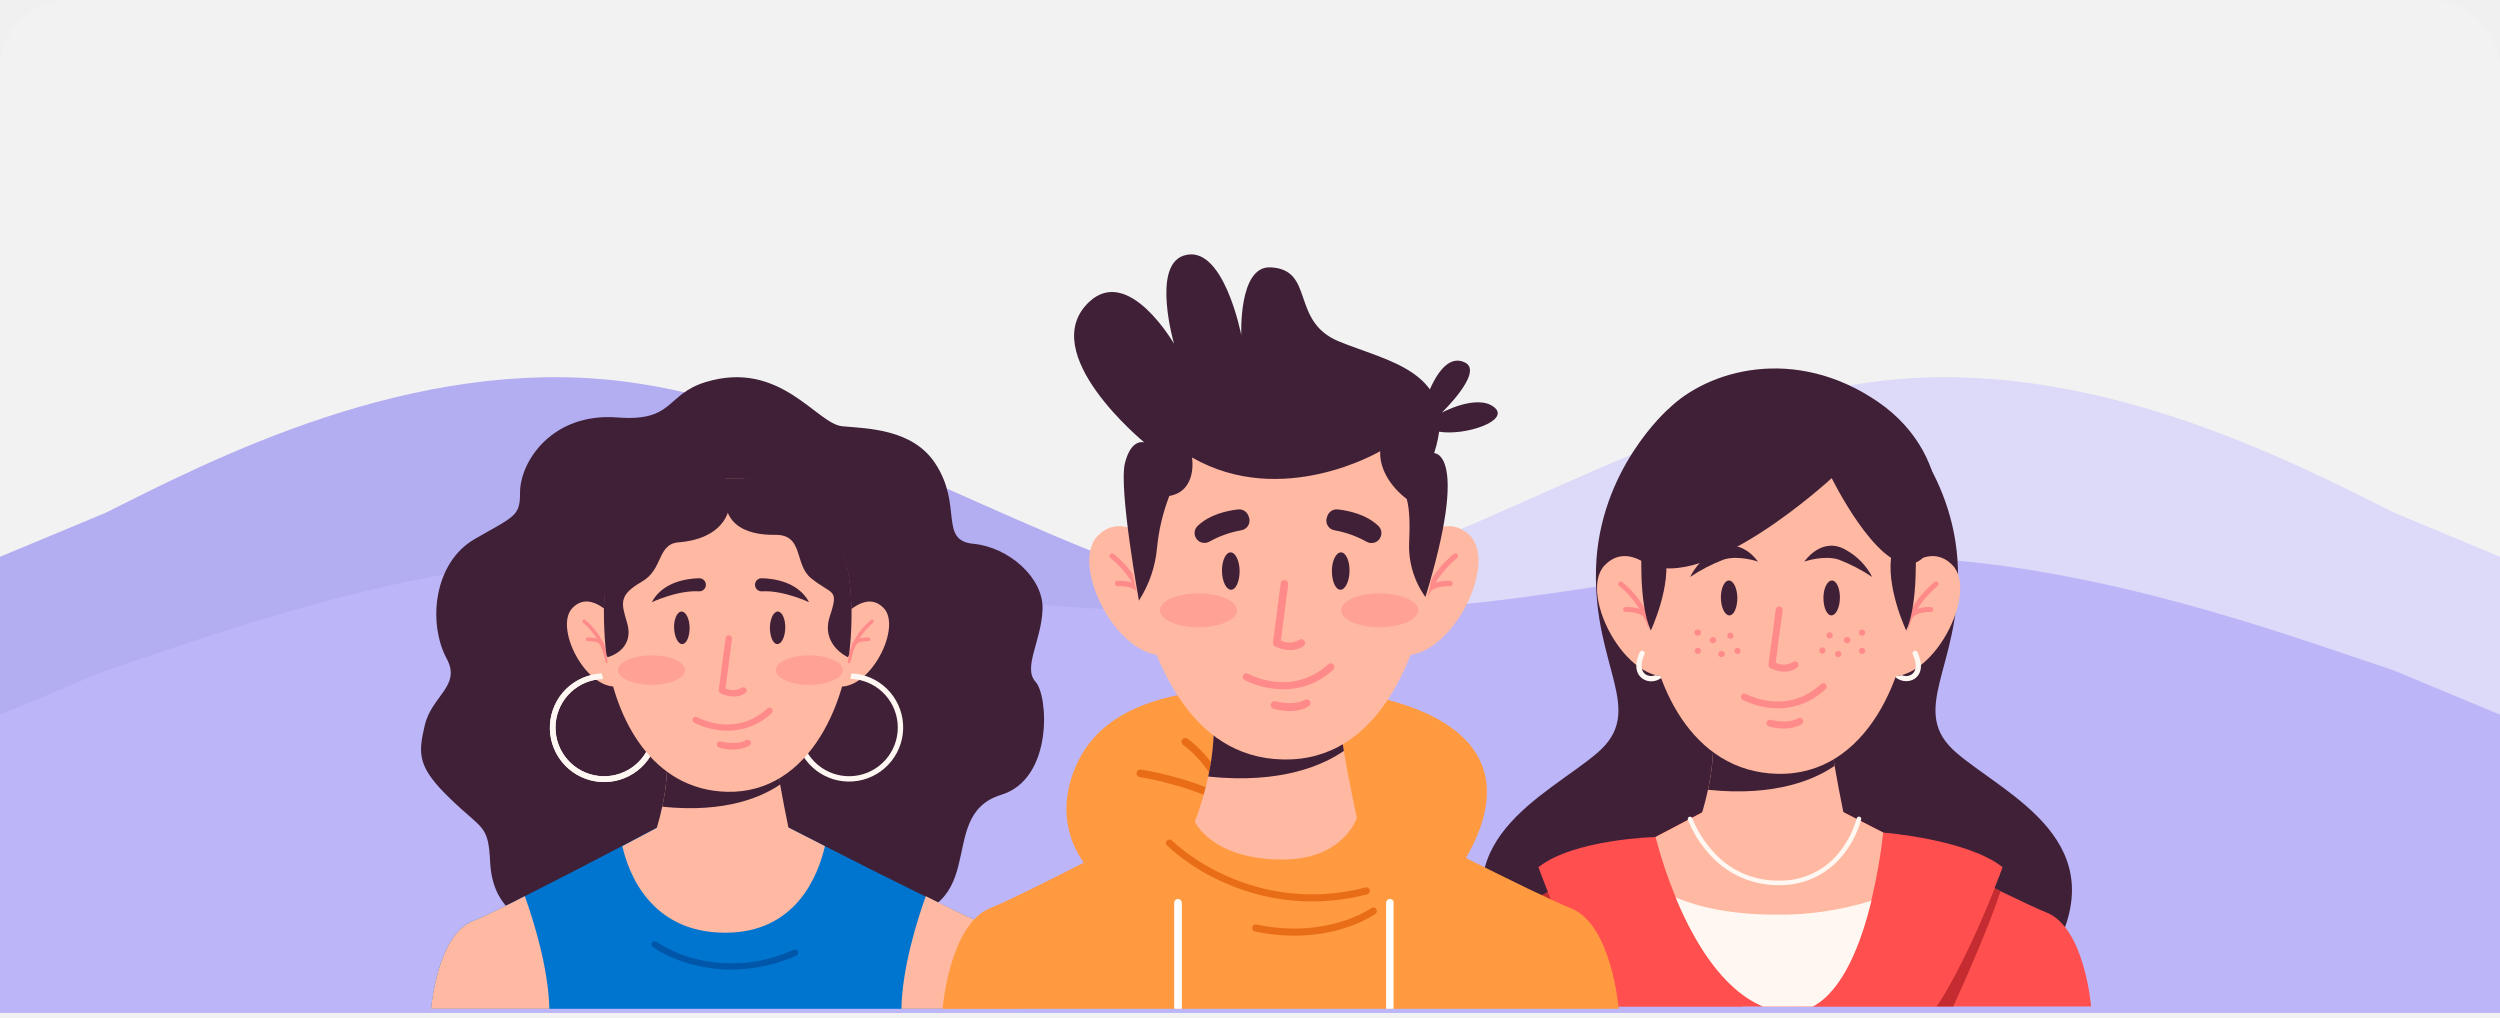
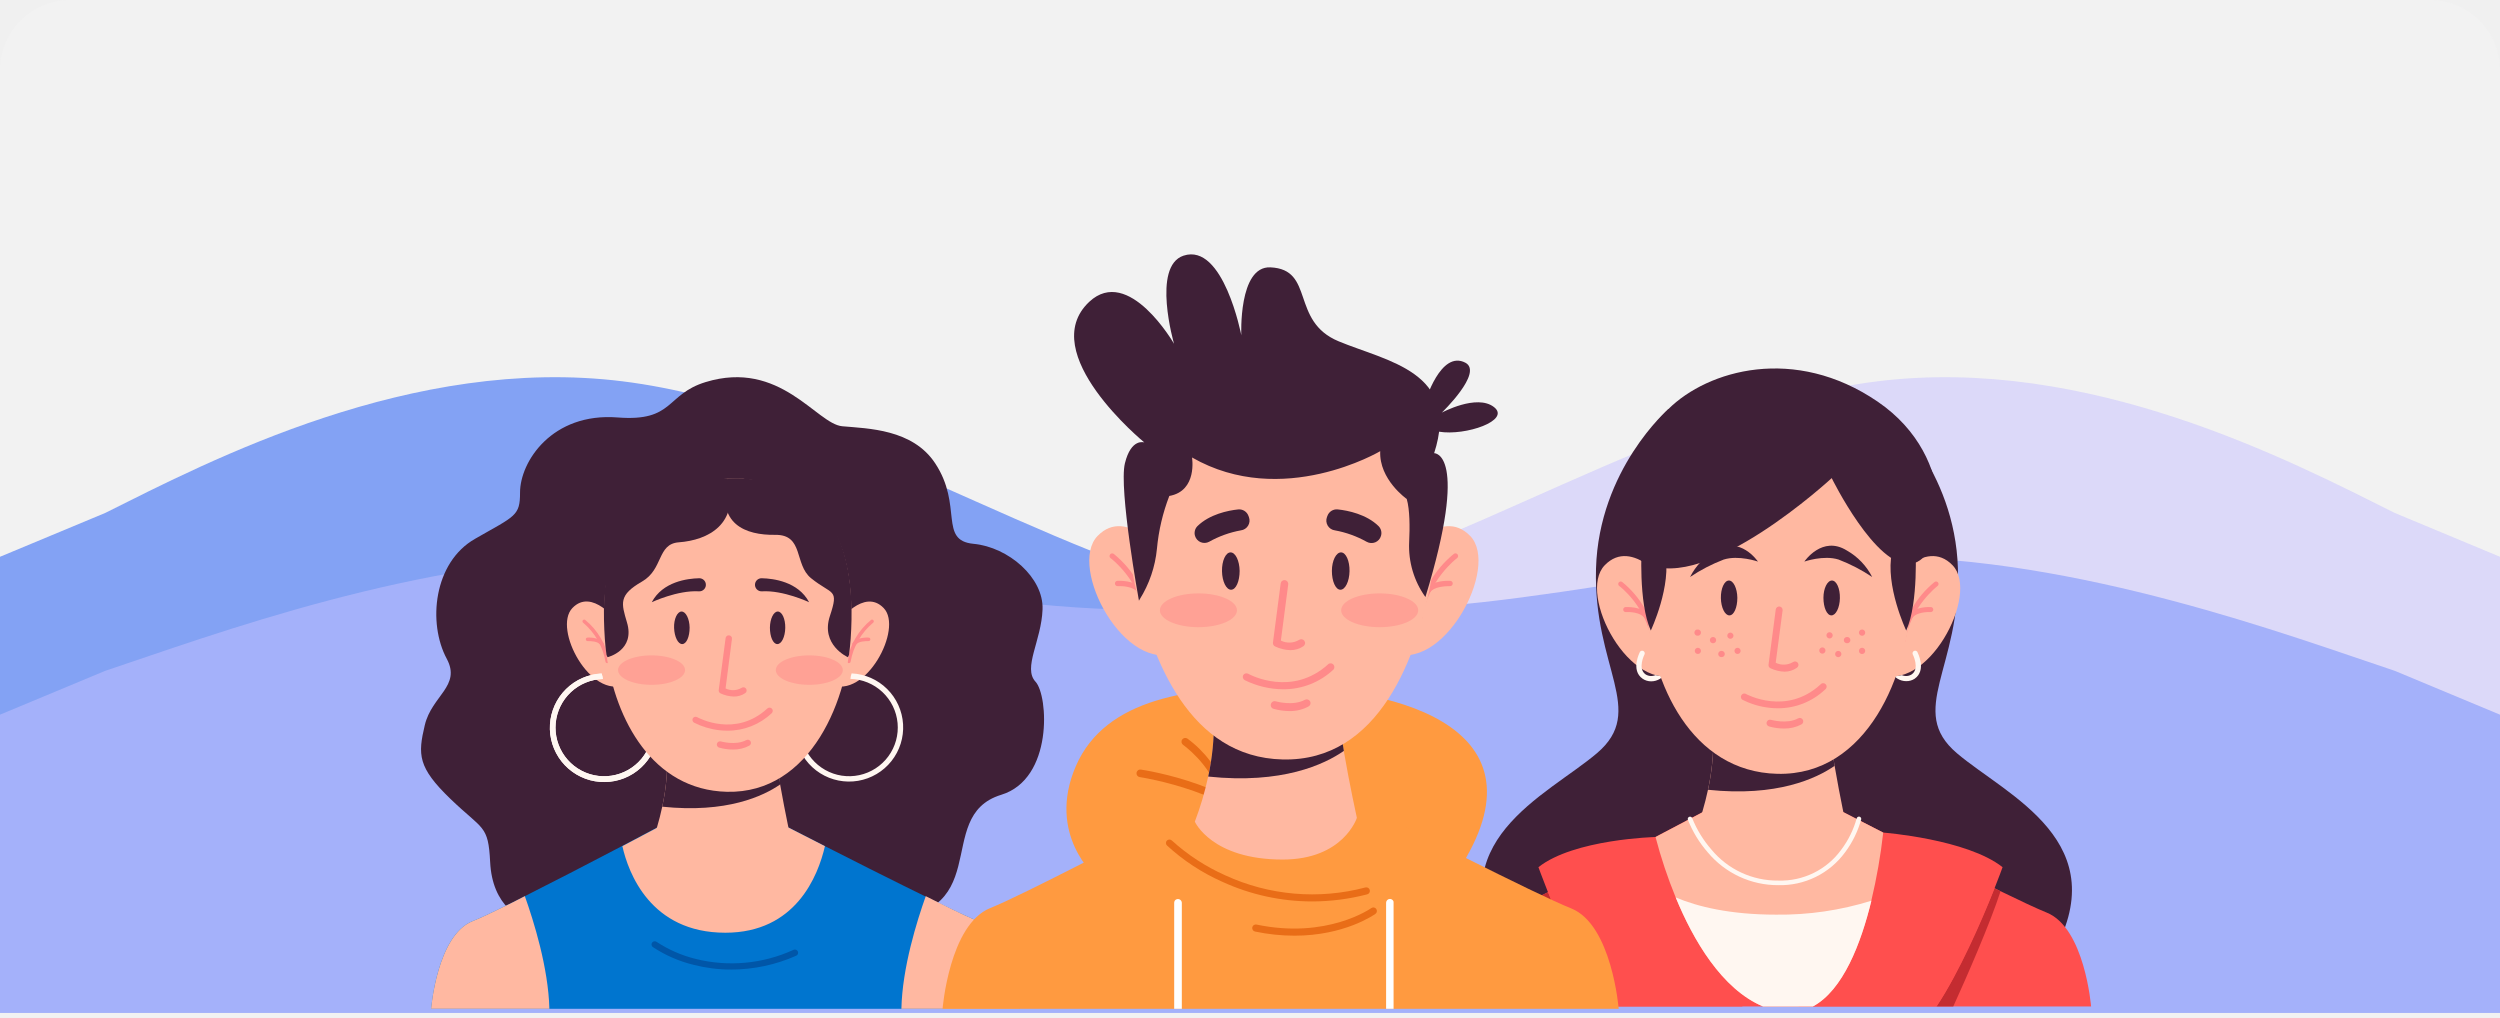
<svg xmlns="http://www.w3.org/2000/svg" width="285" height="116" fill="none" viewBox="0 0 285 116">
  <path fill="#F2F2F2" d="M0 8c0-4.418 3.582-8 8-8h269c4.418 0 8 3.582 8 8v108H0V8z" />
-   <path fill="#7367F0" fill-rule="evenodd" d="M285 81.474l-12-5c-12-4-36-13-59-13-24 0-48 9-72 5-23-5-47-22-71-25s-47 9-59 15l-12 5v52h285v-34z" clip-rule="evenodd" opacity=".5" />
+   <path fill="#1452F5" fill-rule="evenodd" d="M285 81.474l-12-5c-12-4-36-13-59-13-24 0-48 9-72 5-23-5-47-22-71-25s-47 9-59 15l-12 5v52h285v-34z" clip-rule="evenodd" opacity=".5" />
  <path fill="#C6C0FF" fill-rule="evenodd" d="M0 81.474l12-5c12-4 36-13 59-13 24 0 48 9 72 5 23-5 47-22 71-25s47 9 59 15l12 5v52H0v-34z" clip-rule="evenodd" opacity=".5" />
  <g clip-path="url(#clip0)">
    <path fill="#3F2037" d="M190.193 46.635s-7.922 6.863-8.248 18.182c-.325 11.32 5.825 16.18.116 21.04-5.71 4.86-18.408 10.145-10.711 23.252h31.373v-60.13l-12.53-2.344z" />
    <path fill="#3F2037" d="M214.95 46.635s7.922 6.863 8.252 18.182c.33 11.32-5.83 16.18-.126 21.04 5.704 4.86 18.418 10.145 10.717 23.252h-31.374v-60.13l12.531-2.344z" />
    <path fill="#FF4F4E" d="M238.385 114.74h-71.932s.723-8.976 5.064-10.711c.897-.362 2.391-1.049 4.195-1.945l.765-.378c3.759-1.861 8.593-4.367 12.242-6.291 3.115-1.63 5.369-2.826 5.369-2.826l.551.12c5.112 1.148 10.419 1.107 15.513-.12l4.535 2.328c1.573.807 3.466 1.761 5.416 2.742 5.243 2.621 11.037 5.499 13.207 6.37 4.352 1.735 5.075 10.711 5.075 10.711z" />
    <path fill="#C42C31" d="M182.779 114.74h-1.919c-1.489-3.277-3.974-8.913-5.143-12.656l.765-.378c.865 2.202 3.691 9.191 6.297 13.034zM220.753 114.74h1.919c1.489-3.277 4.195-9.437 5.39-13.139l-.697-.335c-.86 2.202-4.006 9.631-6.612 13.474z" />
    <path fill="#FF4F4E" d="M198.644 114.74h-15.729c-2.647-3.937-5.101-9.647-6.448-13.039-.682-1.72-1.086-2.842-1.086-2.842 4.053-3.208 13.328-3.44 13.328-3.44 3.324 4.426 7.581 13.837 9.935 19.321zM205.035 114.74h15.729c2.621-3.937 5.096-9.647 6.443-13.039.687-1.72 1.086-2.842 1.086-2.842-4.053-3.208-13.579-3.942-13.579-3.942-3.314 4.425-7.325 14.339-9.679 19.823z" />
    <path fill="#FFB8A1" d="M214.687 94.917c-.293 2.613-.747 5.206-1.358 7.764-1.184 4.871-3.229 10.214-6.674 12.059h-5.662c-4.719-1.966-7.98-7.618-9.962-12.431-.921-2.242-1.69-4.543-2.301-6.89 3.114-1.63 5.369-2.825 5.369-2.825l.55.12c5.112 1.148 10.42 1.107 15.514-.12l4.524 2.323z" />
    <path fill="#FFF7F1" d="M213.34 102.681c-1.185 4.871-3.23 10.214-6.674 12.059h-5.673c-4.719-1.966-7.98-7.618-9.962-12.431 2.486 1.049 6.192 1.961 11.435 1.961 3.686.047 7.356-.49 10.874-1.589z" />
    <path fill="#FFB8A1" d="M210.53 94.429s-1.411 4.436-7.896 4.436c-7.56 0-9.338-4.032-9.338-4.032.591-1.56 1.062-3.162 1.411-4.792.432-1.968.636-3.979.608-5.993l13.28-.524c.126 1.127.325 2.454.551 3.785.603 3.529 1.384 7.12 1.384 7.12z" />
    <path fill="#FFF7F1" d="M202.723 100.909c-1.532.007-3.047-.325-4.436-.971-1.389-.647-2.619-1.591-3.601-2.767-.964-1.104-1.732-2.364-2.27-3.728-.022-.064-.017-.135.013-.196.03-.062.082-.11.146-.132.065-.023.135-.02.197.007.063.028.111.08.136.143.523 1.307 1.262 2.515 2.187 3.576.926 1.123 2.092 2.024 3.412 2.637 1.32.613 2.761.923 4.216.907 1.394.045 2.778-.253 4.03-.867 1.252-.615 2.335-1.526 3.153-2.656.804-1.07 1.399-2.281 1.756-3.57.019-.068.062-.125.122-.161.059-.036.13-.048.198-.034.067.018.124.06.16.119.036.058.048.129.034.196-.373 1.353-.995 2.624-1.835 3.749-.873 1.193-2.021 2.158-3.348 2.81-1.327.653-2.792.975-4.27.938z" />
    <path fill="#3F2037" d="M209.146 87.304c-2.061 1.431-6.559 3.56-14.434 2.731.43-1.966.632-3.975.603-5.987l13.28-.524c.126 1.122.325 2.448.551 3.78z" />
    <path fill="#FFB8A1" d="M190.245 66.725s-4.11-5.594-7.309-2.285c-3.198 3.308 2.968 14.847 8.562 12.33l-1.253-10.044z" />
    <path fill="#FF8A8A" d="M188.536 73.337c-.068 0-.134-.026-.185-.071-.051-.046-.084-.108-.093-.176-.524-3.885-3.633-6.291-3.67-6.291-.03-.023-.055-.051-.073-.083-.019-.033-.031-.068-.036-.105-.005-.037-.002-.075.007-.111.01-.036.027-.07.049-.1.023-.03.052-.054.084-.073.032-.018.068-.03.105-.035.037-.005.074-.003.11.007.037.01.07.026.1.049 2.06 1.678 3.439 4.049 3.88 6.669.005.037.003.074-.007.11-.009.036-.025.07-.048.1-.022.03-.05.055-.082.073-.032.02-.068.032-.104.037h-.037z" />
    <path fill="#FF8A8A" d="M187.676 70.542c-.046 0-.092-.01-.133-.031-.041-.021-.076-.052-.103-.09-.414-.613-1.646-.676-2.097-.644-.037.002-.075-.003-.11-.016-.035-.012-.067-.03-.095-.056-.028-.025-.05-.055-.066-.088-.017-.034-.026-.07-.028-.108-.004-.074.021-.148.07-.205.048-.056.118-.092.192-.099.079 0 1.919-.104 2.622.897.02.03.035.066.042.102.007.037.007.074 0 .11-.007.037-.022.072-.043.103-.02.031-.047.058-.078.078-.051.034-.112.05-.173.047z" />
    <path fill="#FFF7F1" d="M188.96 77.028c-.082-.014-.162-.035-.241-.063-.179.08-.375.114-.571.099-.196-.015-.385-.077-.551-.183-.949-.666-.126-2.275-.115-2.296.026-.069.027-.144.001-.212-.026-.069-.075-.125-.14-.16-.065-.034-.139-.043-.21-.026-.071.017-.134.06-.175.12-.042.084-1.086 2.097.299 3.067.288.198.63.302.98.299.354 0 .702-.1 1.001-.289.118-.073.226-.16.32-.262-.21-.031-.398-.068-.598-.094z" />
    <path fill="#FFB8A1" d="M215.285 66.725s4.121-5.594 7.309-2.285c3.187 3.308-2.968 14.847-8.562 12.33l1.253-10.044z" />
    <path fill="#FF8A8A" d="M216.942 73.337h-.042c-.037-.005-.072-.018-.104-.037s-.061-.043-.083-.073c-.022-.03-.039-.064-.048-.1-.009-.036-.011-.073-.006-.11.438-2.621 1.818-4.992 3.88-6.669.029-.023.063-.04.099-.05.036-.01.074-.012.111-.007.037.005.072.017.105.036.032.019.06.044.083.073.045.06.064.136.055.21-.01.075-.049.142-.107.189-.032.026-3.146 2.417-3.67 6.291-.009.067-.041.129-.091.174-.05.045-.115.07-.182.073z" />
    <path fill="#FF8A8A" d="M217.802 70.542c-.056 0-.111-.016-.158-.047-.031-.02-.057-.047-.078-.078-.021-.03-.035-.066-.043-.102-.007-.037-.007-.074 0-.11.008-.037.022-.072.043-.103.676-1.001 2.516-.902 2.59-.897.069.013.131.05.175.106.043.055.065.124.062.194-.004.07-.034.137-.083.187-.05.05-.116.08-.186.085-.44-.031-1.677.037-2.097.645-.026.036-.06.065-.099.086-.039.02-.082.033-.126.034z" />
    <path fill="#FFF7F1" d="M216.57 77.028c.082-.014.162-.035.241-.063.179.08.376.114.571.099.196-.015.385-.077.551-.183.949-.666.126-2.275.115-2.296-.026-.069-.026-.144-.001-.212.026-.069.076-.125.14-.16.065-.034.139-.043.21-.026.071.017.134.06.175.12.042.084 1.086 2.097-.298 3.067-.287.187-.623.284-.965.278-.355 0-.702-.1-1.002-.289-.117-.073-.225-.16-.319-.262.194-.01.382-.047.582-.073z" />
    <path fill="#FFB8A1" d="M204.616 49.948c-12.148-.351-17.826 6.145-16.909 19.567.577 8.33 5.06 18.47 14.922 18.701 10.286.241 14.968-11.43 15.204-20.049.236-9.065-1.914-15.126-9.437-17.584-1.247-.286-2.509-.497-3.78-.635z" />
    <path fill="#FF8A8A" d="M193.91 72.115c.001.047-.008.093-.025.136-.018.043-.044.083-.076.116-.033.033-.072.06-.115.078-.043.018-.089.027-.135.027-.051.006-.101.001-.15-.014-.048-.015-.092-.04-.13-.073-.038-.034-.068-.075-.089-.12-.02-.047-.031-.097-.031-.147 0-.05.011-.1.031-.146.021-.046.051-.088.089-.121.038-.034.082-.059.13-.073.049-.016.099-.02.15-.014.093 0 .182.037.248.103s.103.155.103.248zM195.64 72.97c.001.07-.019.14-.058.2-.039.06-.094.106-.16.133-.065.028-.137.036-.207.022-.069-.014-.133-.048-.184-.098-.05-.05-.084-.114-.097-.184-.014-.07-.007-.141.021-.207.028-.065.074-.12.134-.16.059-.038.129-.058.2-.057.046 0 .091.009.134.026.043.018.081.044.114.077.033.032.059.07.076.113.018.043.027.089.027.135zM193.91 74.202c0 .093-.037.182-.103.248s-.155.103-.248.103c-.094 0-.184-.037-.251-.102-.066-.066-.105-.155-.106-.25.001-.093.039-.183.106-.25.067-.066.156-.104.251-.106.093.002.183.04.248.107.066.066.103.156.103.25zM196.626 74.553c0 .047-.008.093-.026.136-.017.044-.043.083-.075.116-.033.033-.072.06-.115.077-.043.018-.089.028-.136.028-.05.006-.101.001-.149-.014-.048-.015-.092-.04-.13-.073-.038-.034-.068-.075-.089-.12-.021-.047-.031-.097-.031-.147 0-.05.01-.1.031-.147.021-.046.051-.087.089-.12.038-.034.082-.059.13-.074.048-.014.099-.02.149-.013.093 0 .183.037.249.103s.103.155.103.248zM198.434 74.202c-.001.094-.039.183-.106.249-.067.065-.156.102-.25.102-.093 0-.183-.037-.248-.103-.066-.066-.103-.155-.103-.248 0-.094.036-.184.102-.25.066-.067.155-.105.249-.107.094.002.184.04.251.106.066.067.104.157.105.25zM197.617 72.472c-.002.093-.04.183-.107.249-.066.065-.156.102-.25.102-.046 0-.092-.01-.134-.027-.043-.017-.082-.043-.114-.076-.033-.032-.059-.071-.077-.114-.017-.042-.026-.088-.026-.134 0-.094.037-.184.102-.25.066-.067.155-.105.249-.107.094.002.184.04.251.106.066.067.104.157.106.25zM211.919 72.115c-.001.071.019.14.058.2.038.059.094.106.159.133.065.028.136.036.206.023.069-.013.133-.047.184-.097.05-.05.085-.113.099-.182.014-.07.007-.141-.019-.207-.027-.065-.073-.121-.132-.16-.058-.04-.128-.061-.198-.061-.047 0-.093.008-.136.025-.044.017-.083.043-.116.076s-.06.072-.078.115c-.018.042-.027.089-.027.135zM210.194 72.97c0 .046.008.093.025.136.018.043.044.083.076.116.033.033.072.06.115.077.043.018.089.027.136.027.05.007.1.002.149-.013.048-.015.092-.04.13-.074.038-.033.068-.074.089-.12.02-.046.031-.096.031-.147 0-.05-.011-.1-.031-.146-.021-.046-.051-.087-.089-.12-.038-.034-.082-.059-.13-.074-.049-.015-.099-.02-.149-.013-.047 0-.092.009-.135.026-.043.018-.081.044-.114.077-.032.032-.058.07-.076.113-.018.043-.027.089-.027.135zM211.919 74.202c0 .07.021.14.06.198.039.059.095.104.16.131.065.027.137.034.206.02.069-.013.133-.047.183-.097.05-.05.084-.113.097-.183.014-.069.007-.14-.02-.206-.027-.065-.073-.12-.131-.16-.059-.039-.128-.06-.198-.06-.095 0-.186.038-.252.105-.067.067-.105.157-.105.252zM209.203 74.553c-.001.07.019.14.058.2.038.059.094.106.159.133.065.028.137.036.206.023.07-.013.134-.047.184-.097.05-.05.085-.113.099-.182.014-.07.008-.141-.019-.207-.027-.065-.073-.121-.132-.16-.058-.04-.127-.061-.198-.061-.047 0-.093.008-.136.025-.043.017-.083.043-.116.076s-.059.072-.077.115c-.018.042-.028.089-.028.135zM207.395 74.202c.01.086.052.166.117.224.065.057.149.09.236.09s.172-.033.237-.09c.065-.058.107-.138.117-.224.006-.05.002-.101-.013-.15-.015-.047-.04-.092-.074-.13-.033-.037-.074-.068-.12-.088-.046-.021-.096-.032-.147-.032-.05 0-.1.011-.146.032-.046.02-.087.05-.121.088-.033.038-.058.083-.073.13-.015.049-.02.1-.013.15zM208.218 72.472c.01.086.052.166.117.224.065.057.15.09.237.09s.171-.033.236-.09c.065-.058.107-.138.117-.224.007-.05.002-.101-.013-.15-.015-.048-.04-.092-.073-.13-.034-.038-.075-.068-.121-.089-.046-.02-.096-.031-.146-.031-.051 0-.101.01-.147.031-.046.021-.087.051-.12.09-.034.037-.059.081-.074.13-.015.048-.019.099-.013.149z" />
    <path fill="#3F2037" d="M188.19 71.885s2.432-5.133 1.62-8.913l-2.653-.771s-.409 6.501 1.033 9.684zM217.309 71.885s-2.433-5.133-1.625-8.913l2.673-.76s.394 6.49-1.048 9.673z" />
    <path fill="#3F2037" d="M190.193 46.635c-2.942 2.91-5.238 7.675-5.39 10.57-.152 2.894.603 5.877 2.81 6.999 6.91 3.518 21.202-9.7 21.202-9.7s5.039 10.266 9.018 9.778c3.979-.487 5.662-12.058-3.79-18.502-9.453-6.443-19.331-3.607-23.85.855z" />
    <path fill="#3F2037" d="M192.667 65.777c.644-1.269 1.647-2.319 2.884-3.02 2.826-1.757 4.855 1.263 4.855 1.263s-2.208-.77-3.906-.23c-1.348.517-2.634 1.183-3.833 1.987zM213.429 65.777c-.647-1.268-1.651-2.318-2.889-3.02-2.815-1.757-4.844 1.263-4.844 1.263s2.207-.77 3.906-.23c1.345.518 2.629 1.184 3.827 1.987z" />
    <path fill="#FF8A8A" d="M203.457 76.572c-.557-.016-1.105-.146-1.609-.383-.08-.034-.146-.092-.188-.167-.043-.075-.06-.162-.048-.247l.823-6.292c.013-.103.067-.197.149-.261.083-.064.188-.093.291-.08.104.014.198.068.262.15.064.083.092.187.079.291l-.786 5.972c.307.153.648.226.992.213.343-.012.678-.111.974-.287.042-.032.091-.055.143-.068.052-.013.106-.016.158-.007.053.009.104.028.149.057s.083.066.113.11c.03.045.051.095.061.147.01.053.009.107-.002.159-.012.052-.034.102-.065.145s-.071.08-.117.107c-.404.285-.885.438-1.379.44zM202.676 80.745c-.324 0-.648-.019-.97-.058-1.085-.12-2.139-.438-3.109-.938-.067-.058-.113-.138-.129-.226-.016-.087-.002-.178.04-.257.042-.078.109-.14.191-.176.082-.035.174-.041.26-.017.188.105 4.687 2.537 8.582-1.049.036-.043.081-.078.132-.102.05-.024.106-.037.162-.038.056-.001.111.01.163.032.051.022.098.055.135.097.038.041.066.09.084.143.017.054.022.11.016.166-.006.056-.025.11-.054.157-.028.049-.067.09-.113.122-1.454 1.382-3.384 2.15-5.39 2.144zM203.363 83.052c-.575 0-1.147-.082-1.699-.241-.05-.015-.096-.04-.136-.073-.04-.033-.073-.073-.098-.119-.024-.046-.039-.096-.044-.148-.005-.051.001-.103.016-.153.032-.099.102-.18.194-.229.092-.048.199-.058.299-.028.026 0 1.824.524 3.088-.168.045-.025.095-.041.146-.048.051-.006.104-.002.153.012.05.014.097.037.138.07.041.031.075.07.1.116.026.045.042.094.048.146.007.051.003.104-.011.153-.014.05-.038.097-.07.138-.031.04-.071.075-.116.1-.618.326-1.31.488-2.008.472z" />
    <path fill="#3F2037" d="M198.057 68.152c0 1.1-.383 1.997-.902 2.002-.519.006-.954-.89-.975-1.97-.021-1.081.388-1.993.907-2.004.519-.01.954.876.97 1.972zM207.872 68.152c0 1.1.388 1.997.901 2.002.514.006.955-.87.976-1.97.021-1.102-.383-1.993-.902-2.004-.519-.01-.975.876-.975 1.972z" />
  </g>
  <g clip-path="url(#clip1)">
    <path fill="#3F2037" d="M68.1 105.789s-11.734 2.351-12.223-7.515c-.215-4.269-.792-3.604-4.528-7.202-3.735-3.599-3.72-5.046-2.923-8.405.796-3.359 4.165-4.464 2.508-7.559-2.19-4.058-1.52-10.996 3.236-13.69 4.587-2.626 5.115-2.591 5.115-5.27 0-3.501 3.633-9.144 11.133-8.557 6.454.504 5.451-2.635 10.023-4.034 8.517-2.606 12.644 4.772 15.577 5.036 2.934.264 8.014.318 10.59 4.22 3.193 4.835.372 8.8 4.371 9.182 4 .381 8.004 3.867 7.872 7.47-.132 3.604-2.268 6.665-.802 8.25 1.467 1.583 2.034 11.078-3.911 12.892-8.087 2.48 0 14.458-14.878 14.233-13.348-.176-31.16.949-31.16.949z" />
    <path fill="#0075CF" d="M116.225 115h-67.08s.674-8.37 4.722-9.989c.836-.332 2.23-.978 3.912-1.814l.718-.352 1.335-.684c3.261-1.638 7.1-3.628 10.087-5.193l1.007-.528c2.371-1.247 3.995-2.112 3.995-2.112l.488.117c4.77 1.067 9.721 1.027 14.473-.117 0 0 1.687.87 4.136 2.117l.093.049c1.467.753 3.227 1.643 5.05 2.557 4.89 2.445 10.268 5.134 12.317 5.941 4.073 1.638 4.747 10.008 4.747 10.008z" />
    <path fill="#0056A8" d="M83.345 110.531c-1.438.001-2.87-.179-4.264-.538-1.667-.403-3.25-1.094-4.679-2.043-.07-.06-.116-.144-.127-.236-.012-.093.012-.185.067-.26.055-.075.136-.127.227-.145.09-.017.185 0 .263.049 1.366.902 2.876 1.563 4.465 1.956 3.734.936 7.677.57 11.176-1.037.09-.039.191-.04.282-.005.09.036.164.106.203.196.038.089.04.191.004.281-.035.091-.106.164-.195.203-2.337 1.039-4.865 1.577-7.422 1.579z" />
    <path fill="#FFB8A1" d="M94.043 96.465c-.793 3.422-3.345 9.866-11.358 9.866-8.537 0-11.06-6.845-11.735-9.871 2.372-1.247 3.995-2.112 3.995-2.112l.489.117c4.77 1.066 9.72 1.026 14.472-.117 0 0 1.687.87 4.137 2.117zM62.629 115H49.144s.675-8.37 4.723-9.989c.836-.332 2.23-.978 3.912-1.814l.718-.352 1.335-.684c1.007 2.831 2.68 8.155 2.797 12.839zM102.76 115h13.485s-.675-8.37-4.723-9.989c-.841-.332-2.234-.978-3.912-1.814l-.713-.352-1.36-.684c-1.007 2.831-2.679 8.155-2.777 12.839z" />
    <path fill="#FFB8A1" d="M90.244 96.059s-1.316 4.146-7.359 4.146c-7.05 0-8.713-3.755-8.713-3.755.555-1.455.996-2.95 1.32-4.474.405-1.833.595-3.706.568-5.583l12.384-.49c.118 1.047.303 2.284.49 3.526.581 3.286 1.31 6.63 1.31 6.63z" />
    <path fill="#3F2037" d="M88.958 89.414c-1.922 1.335-6.117 3.32-13.465 2.548.404-1.833.594-3.707.567-5.584l12.384-.489c.137 1.047.303 2.284.514 3.525z" />
    <path fill="#FFB8A1" d="M95.578 70.928s2.904-3.95 5.163-1.609c2.259 2.342-2.097 10.478-6.048 8.703l.885-7.094z" />
    <path fill="#FFF7F1" d="M94.38 77.944c-1.222.591-2.184 1.61-2.706 2.863-.521 1.253-.565 2.654-.123 3.938.441 1.283 1.338 2.36 2.52 3.027 1.182.667 2.568.878 3.895.592 1.327-.286 2.503-1.048 3.306-2.142.803-1.094 1.177-2.445 1.052-3.796-.126-1.352-.742-2.61-1.733-3.538-.99-.928-2.287-1.46-3.644-1.497.02-.213.066-.423.137-.625 1.52.072 2.958.703 4.041 1.771 1.083 1.069 1.733 2.5 1.825 4.018.092 1.518-.38 3.017-1.325 4.209-.946 1.192-2.298 1.992-3.798 2.248-1.5.255-3.04-.052-4.327-.864-1.287-.81-2.229-2.069-2.644-3.532-.416-1.463-.277-3.028.39-4.395.668-1.367 1.817-2.439 3.227-3.01l-.093.733z" />
    <path fill="#FF8A8A" d="M96.746 75.597c-.026-.003-.051-.012-.075-.026-.023-.013-.043-.031-.059-.053-.015-.021-.027-.046-.033-.072-.007-.025-.008-.052-.004-.079.31-1.85 1.283-3.524 2.738-4.708.043-.025.093-.033.14-.023.049.01.091.037.12.076.03.039.045.087.04.136-.003.049-.025.095-.06.129-1.36 1.13-2.274 2.707-2.582 4.449-.008.052-.036.099-.078.13-.042.032-.094.047-.147.041z" />
    <path fill="#FF8A8A" d="M97.353 73.627c-.039 0-.076-.012-.108-.034-.022-.015-.04-.034-.055-.056-.014-.022-.025-.047-.03-.073-.005-.026-.004-.052 0-.078.006-.026.017-.05.031-.072.49-.71 1.77-.636 1.829-.63.053 0 .104.02.142.058.037.037.058.088.058.141 0 .054-.02.105-.058.142-.038.038-.089.059-.142.059-.313 0-1.183 0-1.467.455-.02.033-.05.059-.087.074-.035.016-.075.02-.113.014z" />
    <path fill="#FFB8A1" d="M70.413 70.928s-2.905-3.97-5.163-1.609c-2.26 2.362 2.097 10.478 6.048 8.703l-.885-7.094z" />
    <path fill="#FFF7F1" d="M71.195 77.225c1.415.573 2.568 1.648 3.239 3.019.67 1.37.811 2.941.394 4.41-.417 1.468-1.361 2.73-2.652 3.545-1.291.814-2.838 1.123-4.342.866-1.505-.256-2.862-1.06-3.81-2.255-.949-1.196-1.422-2.7-1.329-4.224.093-1.523.746-2.959 1.833-4.03 1.087-1.072 2.531-1.704 4.056-1.776.07.203.116.413.137.626-1.356.037-2.65.569-3.64 1.496-.99.927-1.606 2.184-1.731 3.535-.125 1.35.249 2.699 1.051 3.792.802 1.093 1.978 1.855 3.303 2.14 1.326.285 2.71.075 3.891-.591 1.181-.667 2.077-1.743 2.518-3.025.442-1.282.398-2.681-.123-3.933-.52-1.252-1.482-2.27-2.702-2.861l-.093-.734z" />
    <path fill="#FFF7F1" d="M71.195 77.225c1.415.573 2.568 1.648 3.239 3.019.67 1.37.811 2.941.394 4.41-.417 1.468-1.361 2.73-2.652 3.545-1.291.814-2.838 1.123-4.342.866-1.505-.256-2.862-1.06-3.81-2.255-.949-1.196-1.422-2.7-1.329-4.224.093-1.523.746-2.959 1.833-4.03 1.087-1.072 2.531-1.704 4.056-1.776.07.203.116.413.137.626-1.356.037-2.65.569-3.64 1.496-.99.927-1.606 2.184-1.731 3.535-.125 1.35.249 2.699 1.051 3.792.802 1.093 1.978 1.855 3.303 2.14 1.326.285 2.71.075 3.891-.591 1.181-.667 2.077-1.743 2.518-3.025.442-1.282.398-2.681-.123-3.933-.52-1.252-1.482-2.27-2.702-2.861l-.093-.734z" />
    <path fill="#FF8A8A" d="M69.244 75.597h.03c.025-.004.05-.013.073-.027.022-.014.042-.032.057-.053.016-.022.027-.046.033-.072.006-.025.007-.052.003-.078-.31-1.85-1.283-3.524-2.738-4.708-.043-.025-.093-.033-.14-.023-.049.01-.091.037-.12.076-.03.039-.045.087-.04.136.003.049.025.095.06.129 1.352 1.134 2.26 2.71 2.562 4.449.008.05.036.097.076.129.041.031.093.046.144.042z" />
    <path fill="#FF8A8A" d="M68.638 73.627c.038 0 .076-.012.107-.034.022-.015.04-.034.055-.056s.025-.047.03-.073c.005-.026.005-.052 0-.078-.006-.026-.016-.05-.03-.072-.49-.71-1.77-.636-1.83-.63-.053.002-.102.026-.138.066-.035.04-.053.093-.05.146.004.053.028.103.068.138.04.035.092.053.145.05.313 0 1.183 0 1.467.455.019.029.045.052.076.067.03.016.065.023.1.02z" />
    <path fill="#FFB8A1" d="M97.05 71.573c-.21 8.038-4.572 18.917-14.18 18.692-8.487-.2-12.712-8.253-13.729-15.602-.088-.62-.151-1.237-.19-1.838-.822-11.847 3.911-17.91 14.008-18.242h1.755c1.19.123 2.373.32 3.54.587 7.011 2.293 9.016 7.95 8.796 16.403z" />
    <path fill="#FF8A8A" d="M78.099 76.39c0 .928-1.712 1.681-3.819 1.681s-3.823-.753-3.823-1.682c0-.929 1.71-1.677 3.823-1.677 2.112 0 3.819.753 3.819 1.677zM96.081 76.39c0 .928-1.71 1.681-3.818 1.681-2.107 0-3.824-.753-3.824-1.682 0-.929 1.712-1.677 3.824-1.677s3.818.753 3.818 1.677z" opacity=".5" />
    <path fill="#3F2037" d="M77.38 61.824c-2.489.186-1.74 3.066-4.19 4.474-2.7 1.55-2.357 2.474-1.721 4.64.978 3.222-2.21 3.984-2.21 3.984l-.118-.259c-.088-.62-.151-1.237-.19-1.838-.807-11.847 3.007-18.75 14.022-18.242 1.37 5.188-2.268 6.997-5.593 7.241z" />
    <path fill="#3F2037" d="M88.361 60.973c3.305-.054 2.151 3.369 4.102 4.943 2.416 1.956 3.208 1.12 2.147 4.308-1.1 3.3 2.053 4.698 2.053 4.698.04-.083.083-.17.123-.259.083-.62.146-1.237.19-1.838.817-11.847-3.188-18.721-14.013-18.242-1.369 5.187 2.059 6.439 5.398 6.39zM79.678 65.921c-1.296.03-4.127.377-5.378 2.733 0 0 2.933-1.388 5.378-1.242.11.007.22-.01.322-.051.102-.041.194-.104.269-.184.075-.08.132-.176.166-.28.034-.106.044-.216.03-.326-.024-.188-.12-.36-.265-.48-.147-.12-.333-.181-.522-.17z" />
    <path fill="#3F2037" d="M86.86 65.921c1.296.03 4.127.377 5.379 2.733 0 0-2.934-1.388-5.379-1.242-.11.007-.22-.01-.322-.051-.102-.041-.194-.104-.269-.184-.075-.08-.132-.176-.166-.28-.033-.106-.044-.216-.03-.326.025-.188.12-.36.265-.48.147-.12.333-.181.522-.17z" />
    <path fill="#FF8A8A" d="M83.648 79.406c-.52-.016-1.03-.137-1.501-.357-.068-.03-.125-.081-.163-.145-.039-.064-.057-.138-.052-.212l.782-5.916c.002-.051.015-.101.037-.147.023-.046.055-.086.094-.12.039-.032.085-.056.133-.07.05-.014.101-.018.152-.011.05.006.099.024.142.05.044.027.081.063.11.105.03.041.05.09.059.14.01.05.008.101-.003.15l-.724 5.609c.287.142.606.21.926.197.32-.013.632-.106.908-.27.04-.027.085-.046.132-.055.047-.01.096-.01.143 0 .047.01.092.029.132.056.04.026.074.06.101.101.027.04.045.085.055.133.009.047.009.095-.001.143-.01.047-.028.092-.055.132-.027.04-.062.074-.102.1-.384.262-.84.397-1.305.387zM82.924 83.298c-.303 0-.607-.017-.91-.05-1.007-.114-1.987-.407-2.894-.865-.081-.048-.141-.125-.167-.216-.027-.09-.017-.188.026-.273.046-.083.123-.144.215-.17.091-.028.19-.017.273.029.177.097 4.372 2.361 8-.978.068-.069.161-.107.259-.107.097 0 .19.038.259.107.034.034.062.074.08.118.02.045.029.093.029.141 0 .048-.01.096-.028.14-.02.045-.047.085-.081.12-1.364 1.297-3.178 2.016-5.06 2.004zM83.565 85.449c-.537-.001-1.072-.075-1.59-.22-.045-.014-.088-.038-.125-.069-.038-.031-.068-.069-.09-.112-.023-.043-.037-.09-.041-.138-.005-.048 0-.097.015-.143.014-.046.038-.09.069-.126.03-.038.069-.068.112-.09.043-.023.09-.037.138-.041.048-.005.097 0 .143.015 0 0 1.696.489 2.88-.157.084-.044.181-.054.273-.027.09.026.168.087.215.17.047.082.058.18.032.272-.025.091-.086.169-.168.216-.572.308-1.214.462-1.863.45z" />
    <path fill="#3F2037" d="M78.617 71.554c0 1.026-.357 1.862-.841 1.872-.484.01-.89-.816-.93-1.838-.038-1.022.363-1.863.847-1.873.484-.01.91.817.924 1.839zM87.77 71.554c0 1.026.357 1.862.84 1.872.485.01.89-.816.91-1.838.02-1.022-.362-1.863-.846-1.873-.484-.01-.89.817-.904 1.839z" />
  </g>
  <g clip-path="url(#clip2)">
    <path fill="#FF9A40" d="M124.986 100s-5.736-4.815-2.337-12.669c3.399-7.853 13.27-8.988 22.787-9.022 14.522 0 31.865 4.994 20.292 21.691 0 0-14.404 9.528-40.742 0z" />
    <path fill="#E96D17" d="M139.307 90.59c-.092 0-.181-.03-.255-.085-.074-.054-.128-.131-.155-.218-1.062-3.287-3.995-5.349-4.023-5.371-.095-.066-.159-.166-.18-.28-.02-.113.005-.23.071-.324.065-.095.166-.16.279-.18.113-.02.23.005.324.07 1.995 1.467 3.51 3.493 4.354 5.82.021.056.029.114.026.173-.004.059-.019.116-.045.169-.026.052-.063.1-.108.137-.045.038-.097.066-.153.083-.045.01-.09.012-.135.006z" />
    <path fill="#E96D17" d="M145.464 96.416c-.073 0-.144-.02-.208-.055s-.118-.086-.157-.148c-3.787-5.898-15.051-7.606-15.169-7.623-.056-.008-.11-.027-.16-.056-.049-.03-.091-.068-.126-.114-.034-.045-.059-.097-.073-.153-.014-.055-.017-.112-.009-.169.008-.056.028-.11.057-.16.029-.049.067-.091.113-.125.046-.035.097-.06.153-.074.055-.014.112-.017.169-.009.477.073 11.77 1.781 15.77 8.012.031.047.052.101.063.157.01.056.009.114-.003.17-.012.056-.035.109-.067.156-.033.047-.075.087-.123.118-.067.047-.148.072-.23.073z" />
    <path fill="#FF9A40" d="M184.531 115h-77.078s.775-9.596 5.427-11.478c1.882-.752 6.179-2.893 10.674-5.185 6.247-3.197 12.803-6.68 13.483-7.034l.056-.033.59.135c.736.162 1.472.308 2.214.42.741.113 1.471.22 2.207.287 4.079.405 8.196.122 12.18-.837 0 0 5.056 2.601 10.674 5.427l2.18 1.124c4.966 2.489 9.944 4.921 11.972 5.73 4.646 1.848 5.421 11.444 5.421 11.444z" />
    <path fill="#E96D17" d="M149.588 102.764c-3.542-.002-7.041-.769-10.259-2.247-2.31-1.026-4.438-2.423-6.298-4.135-.074-.075-.115-.176-.115-.28 0-.106.041-.207.115-.282.076-.072.177-.113.281-.113.105 0 .206.04.281.113 1.805 1.637 3.859 2.975 6.084 3.967 5.005 2.304 10.657 2.793 15.984 1.382.051-.014.105-.017.158-.009.053.007.103.025.149.052.046.027.086.063.118.106s.056.091.069.143c.013.051.016.105.009.158-.008.053-.026.103-.053.149s-.063.086-.105.118c-.043.032-.092.056-.143.069-2.049.534-4.158.806-6.275.809zM147.571 106.669c-1.511-.003-3.017-.161-4.495-.472-.052-.011-.102-.032-.146-.062s-.082-.068-.112-.113c-.029-.044-.05-.094-.06-.147-.01-.052-.01-.106.001-.159.011-.052.032-.102.061-.146.03-.044.069-.082.113-.112.045-.029.095-.05.147-.06.053-.01.107-.01.159.001 8.034 1.691 13.028-1.837 13.09-1.877.043-.031.092-.053.144-.065.051-.012.105-.014.157-.005.052.009.102.028.147.057.045.028.084.065.114.109.062.087.087.194.07.299-.016.106-.074.2-.16.263-.185.129-3.556 2.489-9.23 2.489z" />
    <path fill="#FFB8A1" d="M154.683 93.236s-1.511 4.753-8.466 4.753c-8.101 0-10.006-4.32-10.006-4.32.634-1.666 1.141-3.376 1.517-5.118.461-2.107.678-4.26.646-6.416l14.23-.562c.135 1.202.349 2.624.59 4.05.646 3.77 1.489 7.613 1.489 7.613z" />
    <path fill="#3F2037" d="M153.2 85.601c-2.208 1.534-7.028 3.815-15.466 2.927.461-2.107.677-4.26.646-6.416l14.23-.561c.135 1.202.348 2.623.59 4.05z" />
    <path fill="#FFB8A1" d="M132.947 63.55s-4.404-5.994-7.831-2.443c-3.427 3.55 3.179 15.904 9.174 13.213l-1.343-10.77z" />
    <path fill="#FF8A8A" d="M130.846 70.635c-.073 0-.144-.025-.2-.073-.056-.047-.093-.113-.103-.186-.562-4.168-3.888-6.741-3.933-6.741-.065-.048-.108-.12-.119-.2-.012-.08.009-.162.057-.227.049-.065.121-.108.201-.12.08-.011.161.01.226.058 2.209 1.8 3.687 4.342 4.158 7.152.006.04.004.08-.006.119-.009.039-.027.075-.051.107-.024.032-.054.059-.089.079-.035.02-.073.033-.113.038l-.028-.006z" />
    <path fill="#FF8A8A" d="M129.925 67.646c-.051.001-.1-.01-.144-.034-.045-.024-.082-.058-.109-.1-.444-.652-1.764-.72-2.247-.692-.04.003-.08-.002-.118-.015-.038-.013-.073-.033-.103-.06-.03-.026-.054-.058-.072-.094-.017-.036-.028-.075-.03-.114-.003-.04.002-.08.015-.118.013-.038.033-.073.06-.103.026-.03.058-.054.094-.072.036-.017.074-.028.114-.03.085 0 2.051-.118 2.776.955.045.067.063.15.048.23-.015.08-.06.15-.127.197-.047.03-.101.048-.157.05z" />
    <path fill="#FFB8A1" d="M159.779 63.55s4.404-5.994 7.831-2.443c3.427 3.55-3.18 15.904-9.174 13.213l1.343-10.77z" />
    <path fill="#FF8A8A" d="M161.88 70.635h-.04c-.039-.005-.078-.018-.112-.038-.035-.02-.066-.046-.09-.078-.024-.032-.041-.069-.051-.108-.01-.039-.011-.08-.005-.119.47-2.81 1.948-5.352 4.157-7.151.065-.049.147-.07.227-.058.08.012.152.055.2.12.049.064.069.145.058.226-.012.08-.055.152-.12.2-.033 0-3.37 2.59-3.932 6.742-.009.071-.044.137-.097.186-.054.048-.123.076-.195.078z" />
    <path fill="#FF8A8A" d="M162.801 67.646c-.06 0-.118-.018-.168-.05-.067-.047-.113-.118-.127-.198-.015-.08.002-.162.048-.23.725-1.072 2.691-.96 2.775-.955.04.003.079.014.115.031.036.018.068.042.094.072.026.03.046.065.059.103.013.038.018.078.016.118-.003.04-.013.078-.031.114-.017.036-.042.068-.072.094-.03.027-.065.047-.103.06-.037.013-.077.018-.117.015-.472 0-1.792.04-2.247.691-.026.041-.062.075-.104.098-.042.024-.09.036-.138.037z" />
    <path fill="#FFB8A1" d="M150.076 46.073c-12.32-3.028-23.472 8.135-20.713 20.511 1.966 8.73 6.27 19.748 16.854 19.995 11.022.264 15.444-11.742 17.017-20.843.706-4.038-.062-8.195-2.163-11.714-2.102-3.52-5.397-6.167-9.287-7.46-.556-.18-1.123-.343-1.708-.489z" />
    <path fill="#FF8A8A" d="M147.104 74.118c-.599-.018-1.188-.16-1.73-.416-.087-.035-.16-.099-.206-.18-.047-.082-.066-.176-.052-.27l.882-6.74c.007-.057.025-.112.053-.161.028-.05.065-.093.11-.128s.096-.06.151-.076c.055-.015.112-.02.169-.012.114.015.218.075.289.167.07.091.102.207.087.322l-.837 6.404c.325.163.687.24 1.05.226.364-.015.718-.122 1.029-.31.096-.063.214-.086.327-.064.113.022.214.087.28.182.064.096.088.214.066.328-.022.113-.089.213-.184.278-.438.297-.955.454-1.484.45zM146.295 78.579c-1.528-.01-3.034-.367-4.404-1.045-.094-.056-.163-.144-.194-.248-.031-.104-.022-.216.025-.314.055-.095.143-.165.248-.196.104-.031.217-.022.314.027.214.118 5.017 2.708 9.18-1.123.087-.053.19-.073.29-.058.101.016.192.066.259.142.067.077.105.175.108.276.002.102-.032.201-.095.28-1.55 1.46-3.602 2.268-5.731 2.259zM147.003 81.062c-.617-.002-1.232-.089-1.826-.259-.056-.016-.109-.044-.155-.082-.045-.037-.083-.084-.109-.137-.027-.052-.043-.11-.047-.169-.003-.059.005-.118.025-.174.017-.056.045-.108.083-.153.038-.045.085-.082.137-.109.052-.027.11-.043.168-.047.059-.004.118.004.174.023 0 0 1.944.562 3.297-.174.101-.057.22-.072.332-.041.111.03.206.104.264.204.028.05.046.104.052.161.007.057.002.114-.014.169-.015.055-.042.106-.077.15-.036.045-.08.082-.13.11-.666.362-1.415.544-2.174.528z" />
    <path fill="#3F2037" d="M137.835 61.764c1.127-.631 2.352-1.072 3.623-1.303.168-.02.33-.078.472-.17.143-.091.263-.213.351-.358.089-.144.144-.306.161-.475.017-.168-.004-.338-.062-.497l-.051-.135c-.082-.238-.242-.442-.454-.579-.212-.136-.463-.198-.714-.174-1.186.124-3.281.562-4.652 1.905-.144.144-.245.325-.293.523-.049.198-.043.406.018.6.048.159.131.304.243.427.111.122.248.219.401.282.153.063.318.092.484.084.165-.008.327-.052.473-.13zM155.801 61.764c-1.128-.631-2.352-1.072-3.624-1.303-.167-.022-.328-.082-.47-.175-.141-.093-.26-.217-.347-.362-.087-.146-.14-.309-.155-.477-.015-.17.008-.34.068-.498l.051-.134c.084-.239.246-.442.461-.576.214-.135.467-.193.718-.166 1.186.124 3.281.562 4.652 1.904.143.145.245.326.293.524.049.198.043.406-.018.6-.047.162-.131.312-.244.437-.114.126-.254.224-.41.288-.157.063-.326.09-.495.08-.168-.01-.333-.059-.48-.142z" />
    <path fill="#FF8A8A" d="M141.015 69.573c0 1.068-1.967 1.927-4.394 1.927s-4.393-.86-4.393-1.927c0-1.067 1.966-1.927 4.393-1.927 2.427 0 4.394.865 4.394 1.927zM161.677 69.573c0 1.068-1.966 1.927-4.393 1.927-2.427 0-4.393-.86-4.393-1.927 0-1.067 1.966-1.927 4.393-1.927 2.427 0 4.393.865 4.393 1.927z" opacity=".5" />
    <path fill="#3F2037" d="M129.84 68.483s-2.314-12.747-1.601-15.663c.714-2.916 2.214-2.382 2.214-2.382s-12.483-10.202-6.276-16.034c4.495-4.196 9.663 4.787 9.663 4.787s-2.561-8.831 1.079-10.045c4.556-1.511 6.59 9.073 6.59 9.073s-.348-7.893 3.309-7.741c5.112.219 2.247 6.123 7.775 8.426 5.528 2.304 13.916 3.472 10.899 12.759 0 0 4.068-.174-.994 16.399-1.305-1.818-1.958-4.023-1.854-6.259.084-1.685.078-3.702-.276-4.92 0 0-3.168-2.214-3.022-5.45 0 0-11.163 6.623-21.455.719 0 0 .646 3.814-2.59 4.387-.746 1.931-1.22 3.956-1.41 6.017-.198 2.05-.872 4.026-1.966 5.77l-.085.157z" />
    <path fill="#3F2037" d="M162.458 45.854s1.764-6.017 4.613-4.495c2.028 1.124-2.703 5.68-2.703 5.68s3.984-2.157 5.944-.635c1.961 1.523-3.247 3.31-6.253 2.81-3.005-.5-1.601-3.36-1.601-3.36zM141.318 65.084c0 1.174-.41 2.135-.966 2.146-.557.012-1.023-.938-1.045-2.112-.023-1.174.415-2.14.972-2.146.556-.006 1.022.932 1.039 2.112zM151.835 65.084c0 1.174.415 2.135.966 2.146.551.012 1.023-.938 1.045-2.112.022-1.174-.41-2.14-.966-2.146-.556-.006-1.045.932-1.045 2.112z" />
    <path fill="#fff" d="M134.728 102.91V115h-.871v-12.09c.001-.093.031-.183.084-.258.057-.07.134-.12.22-.145.086-.025.177-.024.262.004.085.028.16.081.214.153.055.071.086.157.091.246zM158.868 102.91V115h-.853v-12.09c.001-.115.048-.225.13-.306.082-.081.193-.126.308-.126.091 0 .179.029.253.082.074.054.129.129.157.215.01.044.012.09.005.135z" />
  </g>
  <defs>
    <clipPath id="clip0">
      <path fill="#fff" d="M0 0H71.933V72.74H0z" transform="translate(166.453 42)" />
    </clipPath>
    <clipPath id="clip1">
      <path fill="#fff" d="M0 0H71.027V72H0z" transform="translate(48 43)" />
    </clipPath>
    <clipPath id="clip2">
      <path fill="#fff" d="M0 0H77.079V86H0z" transform="translate(107.453 29)" />
    </clipPath>
  </defs>
</svg>
